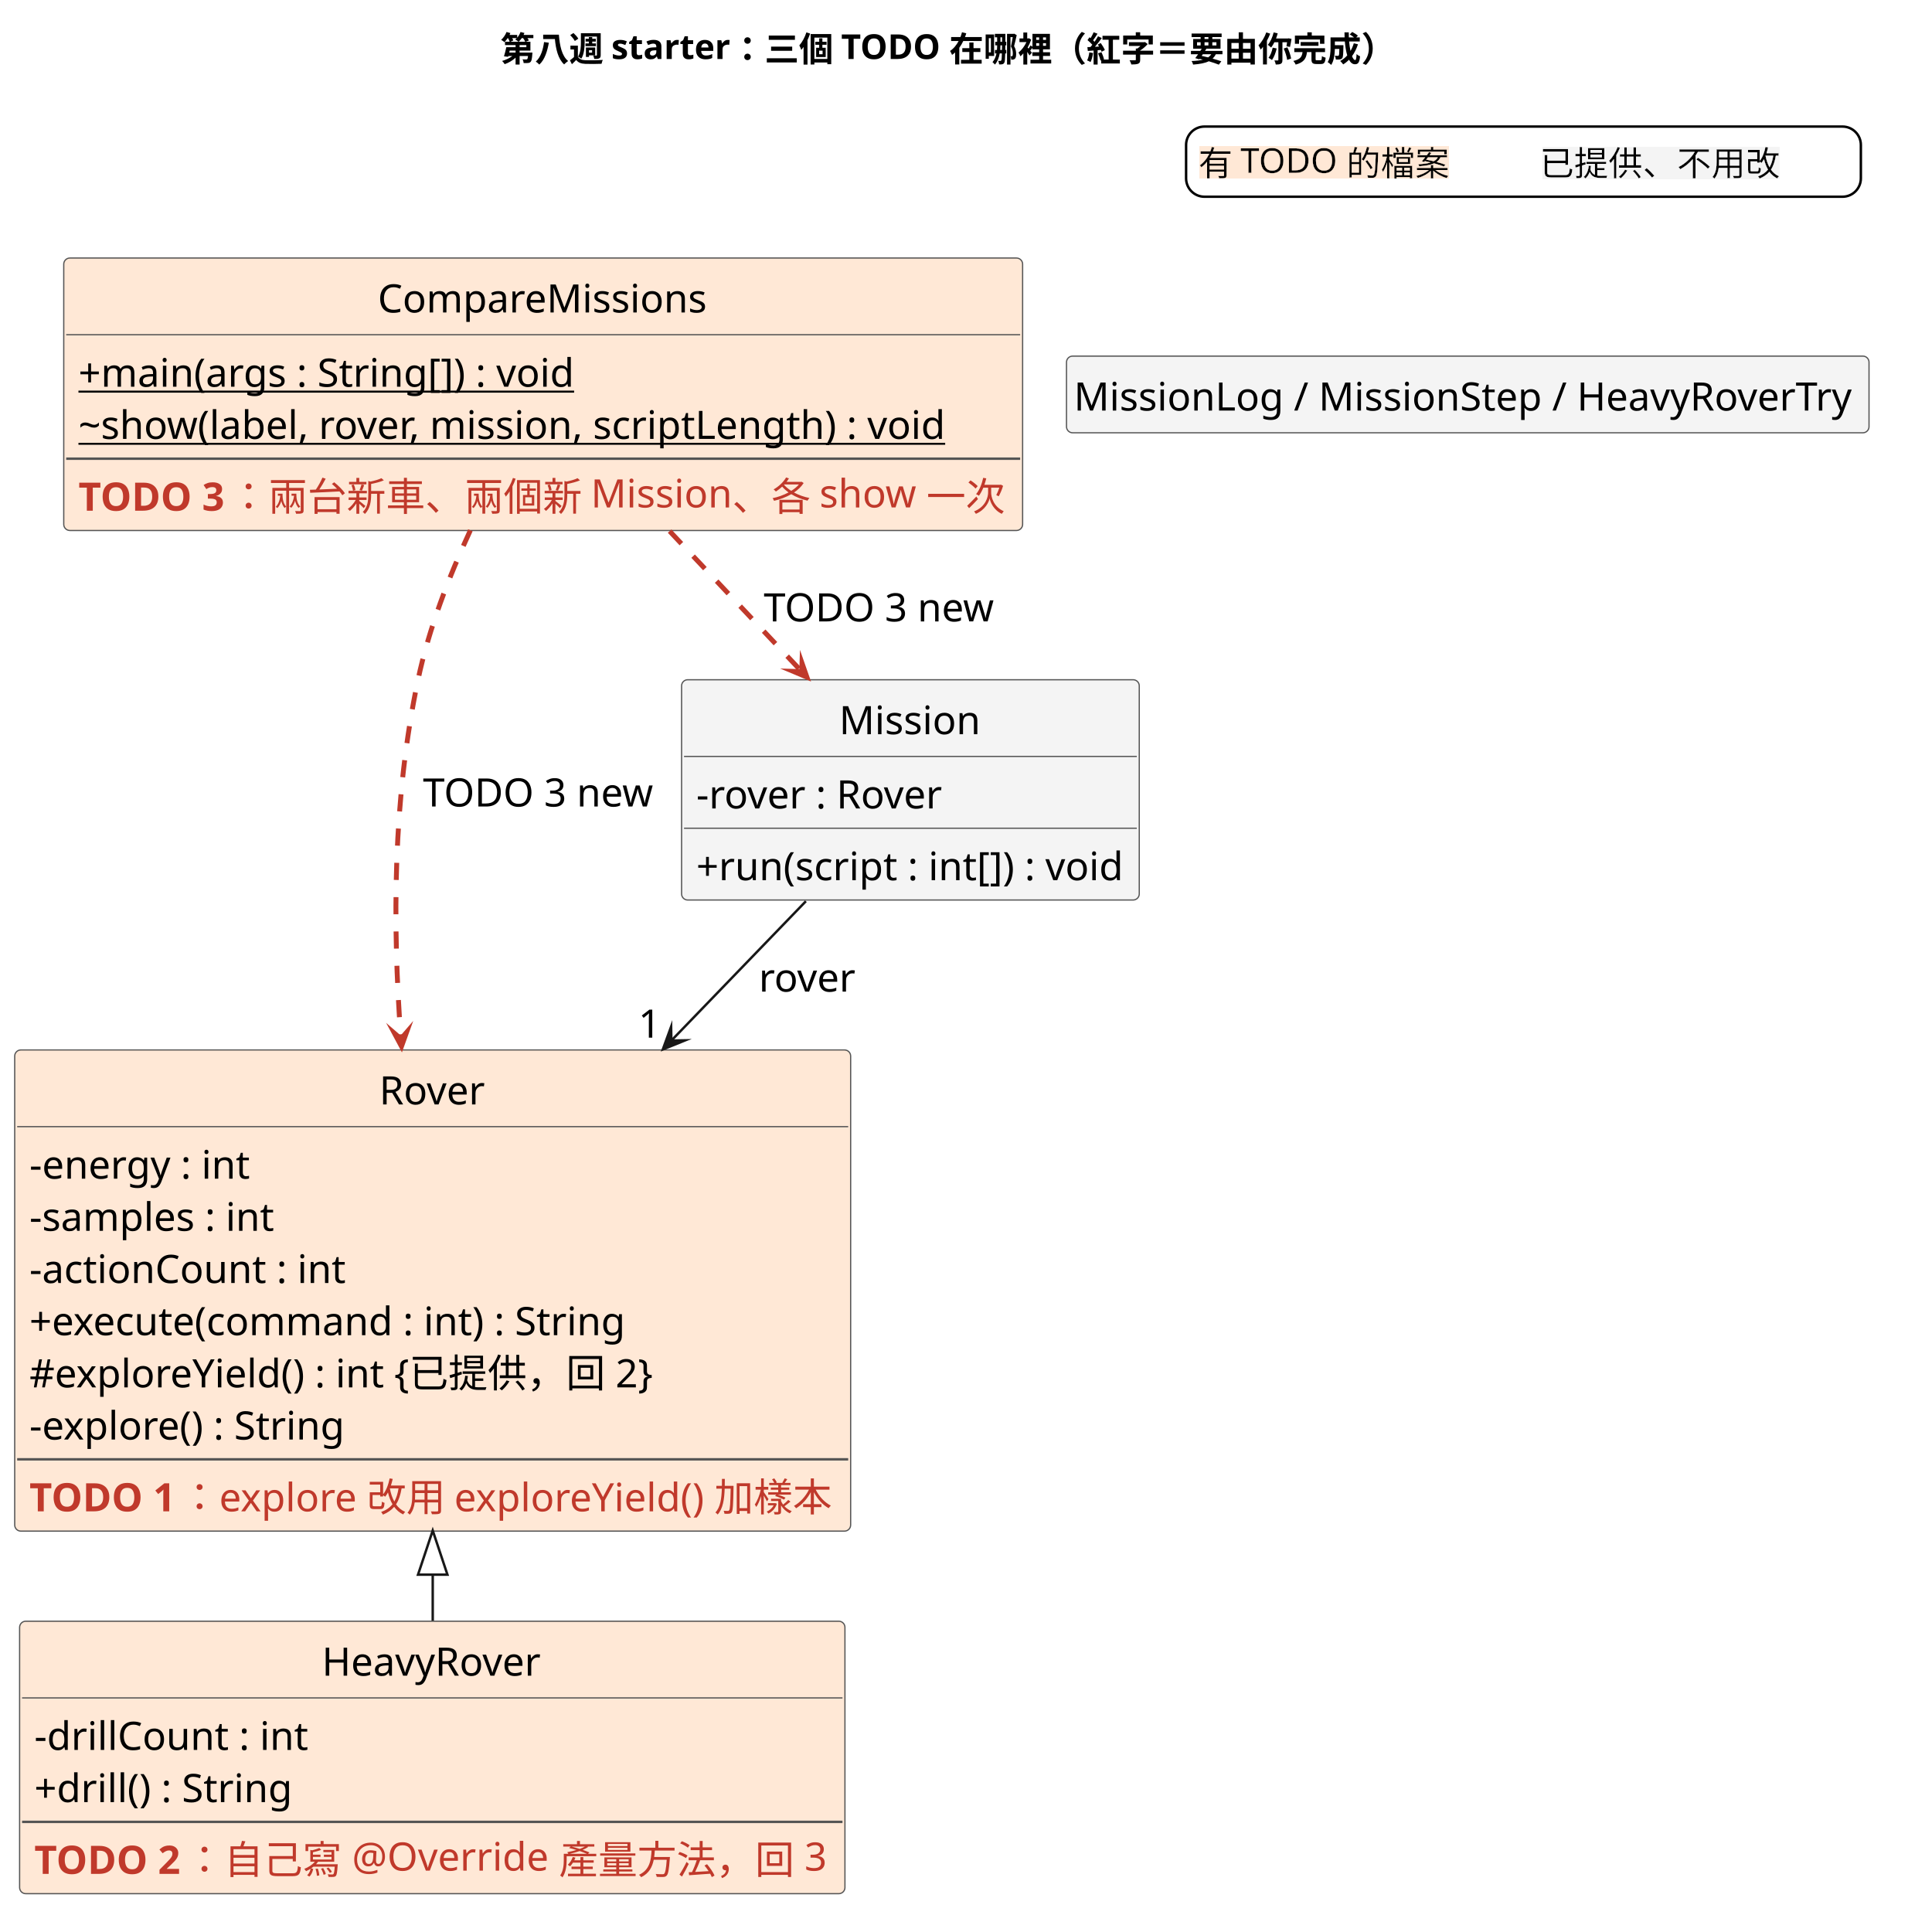
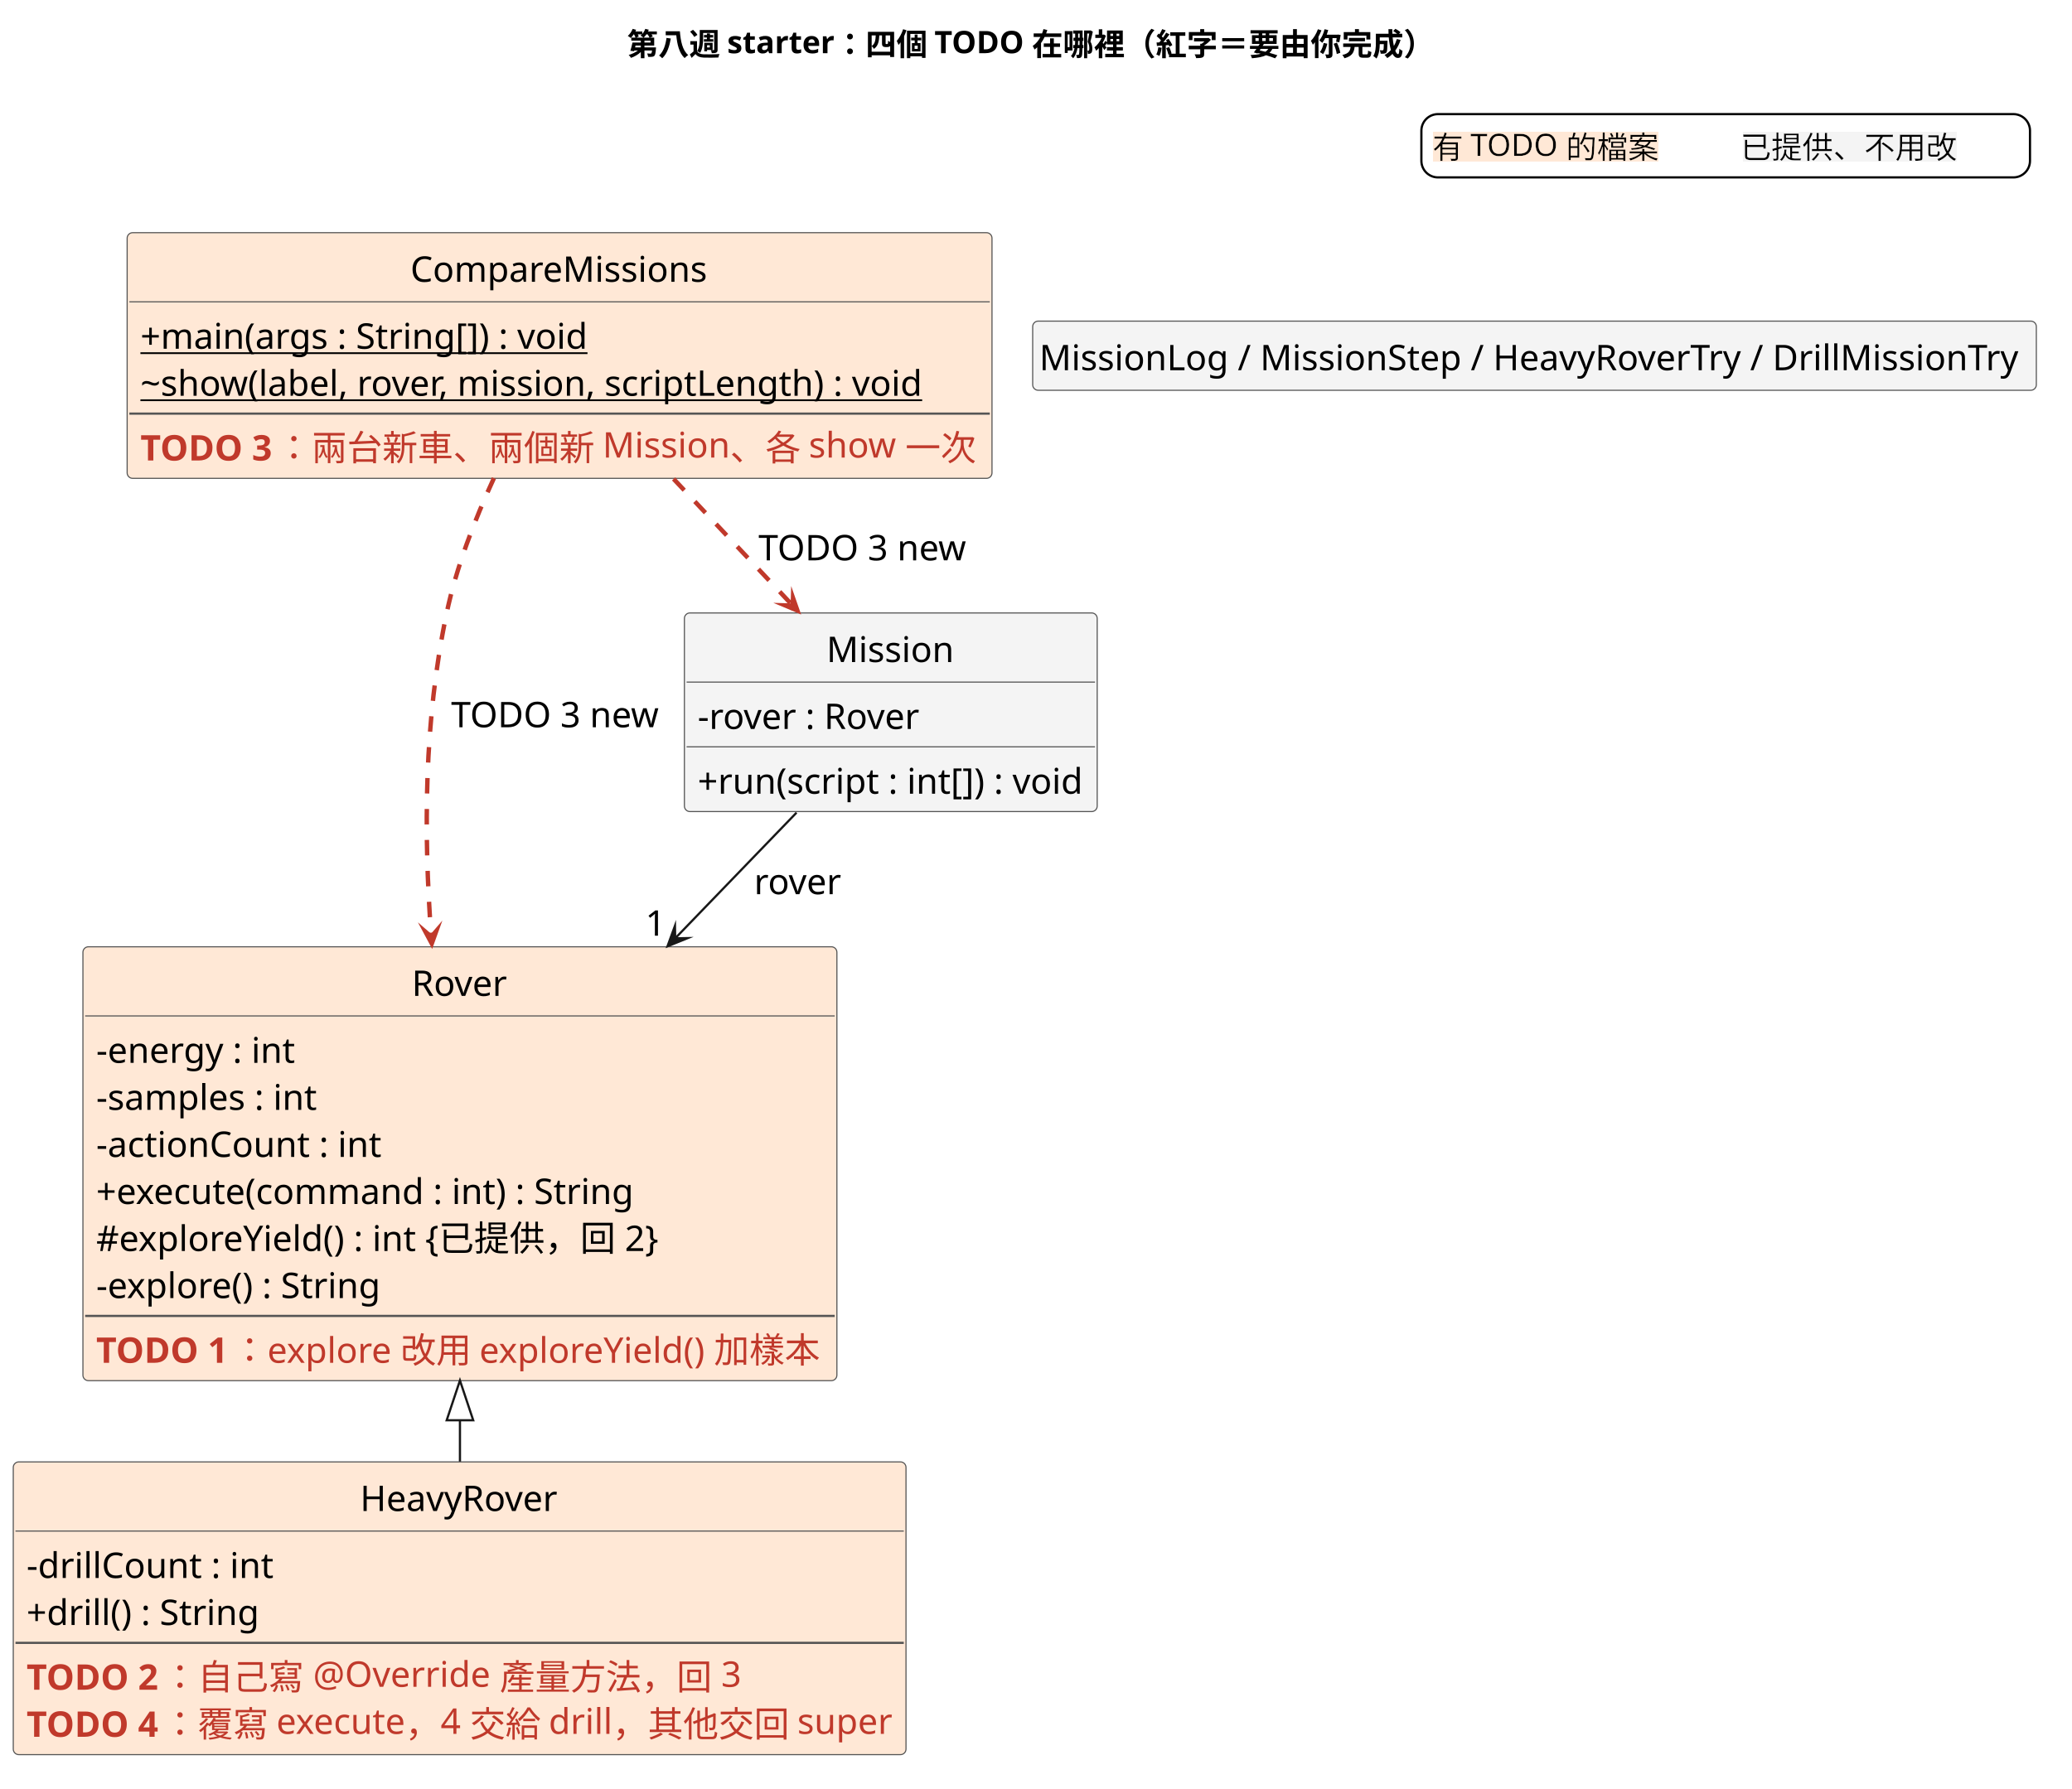
- <svg xmlns="http://www.w3.org/2000/svg" version="1.1" data-diagram-type="CLASS" style="width:778px;height:788px;background:#FFFFFF;" width="778px" height="788px" viewBox="0 0 778 788" zoomAndPan="magnify" preserveAspectRatio="none" contentStyleType="text/css">
+ <svg xmlns="http://www.w3.org/2000/svg" version="1.1" data-diagram-type="CLASS" style="width:937px;height:809px;background:#FFFFFF;" width="937px" height="809px" viewBox="0 0 937 809" zoomAndPan="magnify" preserveAspectRatio="none" contentStyleType="text/css">
  <defs>
-     <filter id="bi6igy2sh0k0l0" x="0" y="0" width="1" height="1">
+     <filter id="blsyw6no9yupw0" x="0" y="0" width="1" height="1">
      <feFlood flood-color="#FFE8D6" result="flood" />
      <feComposite in="SourceGraphic" in2="flood" operator="over" />
    </filter>
-     <filter id="bi6igy2sh0k0l1" x="0" y="0" width="1" height="1">
+     <filter id="blsyw6no9yupw1" x="0" y="0" width="1" height="1">
      <feFlood flood-color="#F4F4F4" result="flood" />
      <feComposite in="SourceGraphic" in2="flood" operator="over" />
    </filter>
  </defs>
  <g font-family="sans-serif" lengthAdjust="spacing">
    <g class="title" data-source-line="12">
-       <text x="204.156" y="25.06" fill="#000" font-size="14" textLength="362.688" font-weight="700" font-family="'Microsoft JhengHei'">第八週 starter：三個 TODO 在哪裡（紅字＝要由你完成）</text>
+       <text x="283.656" y="25.06" fill="#000" font-size="14" textLength="362.688" font-weight="700" font-family="'Microsoft JhengHei'">第八週 starter：四個 TODO 在哪裡（紅字＝要由你完成）</text>
    </g>
    <g class="legend" data-source-line="14">
-       <rect x="483.779" y="51.621" width="275.221" height="28.621" fill="none" style="stroke:#000;stroke-width:1;" rx="7.5" ry="7.5" />
-       <text x="488.779" y="71.681" fill="#000" font-size="14" textLength="132.221" font-family="'Microsoft JhengHei'" filter="url(#bi6igy2sh0k0l0)">　有 TODO 的檔案　</text>
-       <text x="621" y="71.681" fill="#000" font-size="14" textLength="8.285" font-family="'Microsoft JhengHei'">  </text>
-       <text x="628" y="71.681" fill="#000" font-size="14" textLength="126" font-family="'Microsoft JhengHei'" filter="url(#bi6igy2sh0k0l1)">　已提供、不用改　</text>
+       <rect x="642.779" y="51.621" width="275.221" height="28.621" fill="none" style="stroke:#000;stroke-width:1;" rx="7.5" ry="7.5" />
+       <text x="647.779" y="71.681" fill="#000" font-size="14" textLength="132.221" font-family="'Microsoft JhengHei'" filter="url(#blsyw6no9yupw0)">　有 TODO 的檔案　</text>
+       <text x="780" y="71.681" fill="#000" font-size="14" textLength="8.285" font-family="'Microsoft JhengHei'">  </text>
+       <text x="787" y="71.681" fill="#000" font-size="14" textLength="126" font-family="'Microsoft JhengHei'" filter="url(#blsyw6no9yupw1)">　已提供、不用改　</text>
    </g>
    <g class="entity" data-qualified-name="Rover" id="ent0001" data-source-line="18">
-       <rect x="6" y="428.242" width="340.961" height="196.25" fill="#FFE8D6" style="stroke:#555;stroke-width:0.5;" rx="2.5" ry="2.5" />
-       <text x="154.711" y="450.453" fill="#000" font-size="16" textLength="43.539" font-family="'Microsoft JhengHei'">Rover</text>
-       <line x1="7" y1="459.523" x2="345.961" y2="459.523" style="stroke:#555;stroke-width:0.5;" />
-       <text x="12" y="480.734" fill="#000" font-size="16" textLength="90.438" font-family="'Microsoft JhengHei'">-energy : int</text>
-       <text x="12" y="502.016" fill="#000" font-size="16" textLength="99.734" font-family="'Microsoft JhengHei'">-samples : int</text>
-       <text x="12" y="523.297" fill="#000" font-size="16" textLength="130.836" font-family="'Microsoft JhengHei'">-actionCount : int</text>
-       <text x="12" y="544.578" fill="#000" font-size="16" textLength="244.758" font-family="'Microsoft JhengHei'">+execute(command : int) : String</text>
-       <text x="12" y="565.859" fill="#000" font-size="16" textLength="256.508" font-family="'Microsoft JhengHei'">#exploreYield() : int  {已提供，回 2}</text>
-       <text x="12" y="587.141" fill="#000" font-size="16" textLength="129.961" font-family="'Microsoft JhengHei'">-explore() : String</text>
-       <line x1="7" y1="595.211" x2="345.961" y2="595.211" style="stroke:#555;stroke-width:1;" />
-       <text x="12" y="616.422" fill="#C0392B" font-size="16" textLength="61.406" font-weight="700" font-family="'Microsoft JhengHei'">TODO 1</text>
-       <text x="73.406" y="616.422" fill="#C0392B" font-size="16" textLength="267.555" font-family="'Microsoft JhengHei'">：explore 改用 exploreYield() 加樣本</text>
+       <rect x="37.5" y="428.242" width="340.961" height="196.25" fill="#FFE8D6" style="stroke:#555;stroke-width:0.5;" rx="2.5" ry="2.5" />
+       <text x="186.211" y="450.453" fill="#000" font-size="16" textLength="43.539" font-family="'Microsoft JhengHei'">Rover</text>
+       <line x1="38.5" y1="459.523" x2="377.461" y2="459.523" style="stroke:#555;stroke-width:0.5;" />
+       <text x="43.5" y="480.734" fill="#000" font-size="16" textLength="90.438" font-family="'Microsoft JhengHei'">-energy : int</text>
+       <text x="43.5" y="502.016" fill="#000" font-size="16" textLength="99.734" font-family="'Microsoft JhengHei'">-samples : int</text>
+       <text x="43.5" y="523.297" fill="#000" font-size="16" textLength="130.836" font-family="'Microsoft JhengHei'">-actionCount : int</text>
+       <text x="43.5" y="544.578" fill="#000" font-size="16" textLength="244.758" font-family="'Microsoft JhengHei'">+execute(command : int) : String</text>
+       <text x="43.5" y="565.859" fill="#000" font-size="16" textLength="256.508" font-family="'Microsoft JhengHei'">#exploreYield() : int  {已提供，回 2}</text>
+       <text x="43.5" y="587.141" fill="#000" font-size="16" textLength="129.961" font-family="'Microsoft JhengHei'">-explore() : String</text>
+       <line x1="38.5" y1="595.211" x2="377.461" y2="595.211" style="stroke:#555;stroke-width:1;" />
+       <text x="43.5" y="616.422" fill="#C0392B" font-size="16" textLength="61.406" font-weight="700" font-family="'Microsoft JhengHei'">TODO 1</text>
+       <text x="104.906" y="616.422" fill="#C0392B" font-size="16" textLength="267.555" font-family="'Microsoft JhengHei'">：explore 改用 exploreYield() 加樣本</text>
    </g>
    <g class="entity" data-qualified-name="HeavyRover" id="ent0002" data-source-line="28">
-       <rect x="8" y="661.242" width="336.633" height="111.125" fill="#FFE8D6" style="stroke:#555;stroke-width:0.5;" rx="2.5" ry="2.5" />
-       <text x="131.309" y="683.453" fill="#000" font-size="16" textLength="90.016" font-family="'Microsoft JhengHei'">HeavyRover</text>
-       <line x1="9" y1="692.523" x2="343.633" y2="692.523" style="stroke:#555;stroke-width:0.5;" />
-       <text x="14" y="713.734" fill="#000" font-size="16" textLength="112.875" font-family="'Microsoft JhengHei'">-drillCount : int</text>
-       <text x="14" y="735.016" fill="#000" font-size="16" textLength="107.219" font-family="'Microsoft JhengHei'">+drill() : String</text>
-       <line x1="9" y1="743.086" x2="343.633" y2="743.086" style="stroke:#555;stroke-width:1;" />
-       <text x="14" y="764.297" fill="#C0392B" font-size="16" textLength="61.406" font-weight="700" font-family="'Microsoft JhengHei'">TODO 2</text>
-       <text x="75.406" y="764.297" fill="#C0392B" font-size="16" textLength="263.227" font-family="'Microsoft JhengHei'">：自己寫 @Override 產量方法，回 3</text>
+       <rect x="6" y="661.242" width="403.711" height="132.406" fill="#FFE8D6" style="stroke:#555;stroke-width:0.5;" rx="2.5" ry="2.5" />
+       <text x="162.848" y="683.453" fill="#000" font-size="16" textLength="90.016" font-family="'Microsoft JhengHei'">HeavyRover</text>
+       <line x1="7" y1="692.523" x2="408.711" y2="692.523" style="stroke:#555;stroke-width:0.5;" />
+       <text x="12" y="713.734" fill="#000" font-size="16" textLength="112.875" font-family="'Microsoft JhengHei'">-drillCount : int</text>
+       <text x="12" y="735.016" fill="#000" font-size="16" textLength="107.219" font-family="'Microsoft JhengHei'">+drill() : String</text>
+       <line x1="7" y1="743.086" x2="408.711" y2="743.086" style="stroke:#555;stroke-width:1;" />
+       <text x="12" y="764.297" fill="#C0392B" font-size="16" textLength="61.406" font-weight="700" font-family="'Microsoft JhengHei'">TODO 2</text>
+       <text x="73.406" y="764.297" fill="#C0392B" font-size="16" textLength="263.227" font-family="'Microsoft JhengHei'">：自己寫 @Override 產量方法，回 3</text>
+       <text x="12" y="785.578" fill="#C0392B" font-size="16" textLength="61.406" font-weight="700" font-family="'Microsoft JhengHei'">TODO 4</text>
+       <text x="73.406" y="785.578" fill="#C0392B" font-size="16" textLength="330.305" font-family="'Microsoft JhengHei'">：覆寫 execute，4 交給 drill，其他交回 super</text>
    </g>
-     <g class="entity" data-qualified-name="CompareMissions" id="ent0003" data-source-line="34">
-       <rect x="26" y="105.242" width="391.102" height="111.125" fill="#FFE8D6" style="stroke:#555;stroke-width:0.5;" rx="2.5" ry="2.5" />
-       <text x="154.098" y="127.453" fill="#000" font-size="16" textLength="134.906" font-family="'Microsoft JhengHei'">CompareMissions</text>
-       <line x1="27" y1="136.523" x2="416.102" y2="136.523" style="stroke:#555;stroke-width:0.5;" />
-       <text x="32" y="157.734" fill="#000" font-size="16" textLength="202.828" text-decoration="underline" font-family="'Microsoft JhengHei'">+main(args : String[]) : void</text>
-       <text x="32" y="179.016" fill="#000" font-size="16" textLength="355.68" text-decoration="underline" font-family="'Microsoft JhengHei'">~show(label, rover, mission, scriptLength) : void</text>
-       <line x1="27" y1="187.086" x2="416.102" y2="187.086" style="stroke:#555;stroke-width:1;" />
-       <text x="32" y="208.297" fill="#C0392B" font-size="16" textLength="61.406" font-weight="700" font-family="'Microsoft JhengHei'">TODO 3</text>
-       <text x="93.406" y="208.297" fill="#C0392B" font-size="16" textLength="317.695" font-family="'Microsoft JhengHei'">：兩台新車、兩個新 Mission、各 show 一次</text>
+     <g class="entity" data-qualified-name="CompareMissions" id="ent0003" data-source-line="35">
+       <rect x="57.5" y="105.242" width="391.102" height="111.125" fill="#FFE8D6" style="stroke:#555;stroke-width:0.5;" rx="2.5" ry="2.5" />
+       <text x="185.598" y="127.453" fill="#000" font-size="16" textLength="134.906" font-family="'Microsoft JhengHei'">CompareMissions</text>
+       <line x1="58.5" y1="136.523" x2="447.602" y2="136.523" style="stroke:#555;stroke-width:0.5;" />
+       <text x="63.5" y="157.734" fill="#000" font-size="16" textLength="202.828" text-decoration="underline" font-family="'Microsoft JhengHei'">+main(args : String[]) : void</text>
+       <text x="63.5" y="179.016" fill="#000" font-size="16" textLength="355.68" text-decoration="underline" font-family="'Microsoft JhengHei'">~show(label, rover, mission, scriptLength) : void</text>
+       <line x1="58.5" y1="187.086" x2="447.602" y2="187.086" style="stroke:#555;stroke-width:1;" />
+       <text x="63.5" y="208.297" fill="#C0392B" font-size="16" textLength="61.406" font-weight="700" font-family="'Microsoft JhengHei'">TODO 3</text>
+       <text x="124.906" y="208.297" fill="#C0392B" font-size="16" textLength="317.695" font-family="'Microsoft JhengHei'">：兩台新車、兩個新 Mission、各 show 一次</text>
    </g>
-     <g class="entity" data-qualified-name="Mission" id="ent0004" data-source-line="40">
-       <rect x="278" y="277.242" width="186.68" height="89.844" fill="#F4F4F4" style="stroke:#555;stroke-width:0.5;" rx="2.5" ry="2.5" />
-       <text x="342.258" y="299.453" fill="#000" font-size="16" textLength="58.164" font-family="'Microsoft JhengHei'">Mission</text>
-       <line x1="279" y1="308.523" x2="463.68" y2="308.523" style="stroke:#555;stroke-width:0.5;" />
-       <text x="284" y="329.734" fill="#000" font-size="16" textLength="101.352" font-family="'Microsoft JhengHei'">-rover : Rover</text>
-       <line x1="279" y1="337.805" x2="463.68" y2="337.805" style="stroke:#555;stroke-width:0.5;" />
-       <text x="284" y="359.016" fill="#000" font-size="16" textLength="174.68" font-family="'Microsoft JhengHei'">+run(script : int[]) : void</text>
+     <g class="entity" data-qualified-name="Mission" id="ent0004" data-source-line="41">
+       <rect x="309.5" y="277.242" width="186.68" height="89.844" fill="#F4F4F4" style="stroke:#555;stroke-width:0.5;" rx="2.5" ry="2.5" />
+       <text x="373.758" y="299.453" fill="#000" font-size="16" textLength="58.164" font-family="'Microsoft JhengHei'">Mission</text>
+       <line x1="310.5" y1="308.523" x2="495.18" y2="308.523" style="stroke:#555;stroke-width:0.5;" />
+       <text x="315.5" y="329.734" fill="#000" font-size="16" textLength="101.352" font-family="'Microsoft JhengHei'">-rover : Rover</text>
+       <line x1="310.5" y1="337.805" x2="495.18" y2="337.805" style="stroke:#555;stroke-width:0.5;" />
+       <text x="315.5" y="359.016" fill="#000" font-size="16" textLength="174.68" font-family="'Microsoft JhengHei'">+run(script : int[]) : void</text>
    </g>
-     <g class="entity" data-qualified-name="Given" id="ent0005" data-source-line="44">
-       <rect x="435" y="145.242" width="327.328" height="31.281" fill="#F4F4F4" style="stroke:#555;stroke-width:0.5;" rx="2.5" ry="2.5" />
-       <text x="438" y="167.453" fill="#000" font-size="16" textLength="321.328" font-family="'Microsoft JhengHei'">MissionLog / MissionStep / HeavyRoverTry</text>
+     <g class="entity" data-qualified-name="Given" id="ent0005" data-source-line="45">
+       <rect x="467" y="145.242" width="453.875" height="31.281" fill="#F4F4F4" style="stroke:#555;stroke-width:0.5;" rx="2.5" ry="2.5" />
+       <text x="470" y="167.453" fill="#000" font-size="16" textLength="447.875" font-family="'Microsoft JhengHei'">MissionLog / MissionStep / HeavyRoverTry / DrillMissionTry</text>
    </g>
    <g class="link" data-entity-1="ent0001" data-entity-2="ent0002" id="lnk6" data-link-type="extension">
-       <polygon points="176.5,624.253,170.5,642.253,182.5,642.253,176.5,624.253" fill="none" style="stroke:#181818;stroke-width:1;stroke-linejoin:miter;stroke-miterlimit:10;" />
-       <path d="M176.5,642.253 C176.5,654.882 176.5,649.445 176.5,661.034" style="stroke:#181818;stroke-width:1;" fill="none" />
+       <polygon points="208,624.41,202,642.41,214,642.41,208,624.41" fill="none" style="stroke:#181818;stroke-width:1;stroke-linejoin:miter;stroke-miterlimit:10;" />
+       <path d="M208,642.41 C208,654.842 208,649.322 208,661.074" style="stroke:#181818;stroke-width:1;" fill="none" />
    </g>
    <g class="link" data-entity-1="ent0004" data-entity-2="ent0001" id="lnk7" data-link-type="dependency">
-       <polygon points="270.357,428.016,279.485,424.319,273.829,424.419,273.729,418.763,270.357,428.016" fill="#181818" style="stroke:#181818;stroke-width:1;stroke-linejoin:miter;stroke-miterlimit:10;" />
-       <path d="M328.706,367.572 C311.441,385.457 294.265,403.25 273.829,424.419" style="stroke:#181818;stroke-width:1;" fill="none" />
-       <text x="309.5" y="404.453" fill="#000" font-size="16" textLength="39.219" font-family="'Microsoft JhengHei'">rover</text>
-       <text x="260.357" y="423.227" fill="#000" font-size="16" font-family="'Microsoft JhengHei'">1</text>
+       <polygon points="301.857,428.016,310.985,424.319,305.329,424.419,305.229,418.763,301.857,428.016" fill="#181818" style="stroke:#181818;stroke-width:1;stroke-linejoin:miter;stroke-miterlimit:10;" />
+       <path d="M360.206,367.572 C342.941,385.457 325.765,403.25 305.329,424.419" style="stroke:#181818;stroke-width:1;" fill="none" />
+       <text x="341" y="404.453" fill="#000" font-size="16" textLength="39.219" font-family="'Microsoft JhengHei'">rover</text>
+       <text x="291.857" y="423.227" fill="#000" font-size="16" font-family="'Microsoft JhengHei'">1</text>
    </g>
    <g class="link" data-entity-1="ent0003" data-entity-2="ent0004" id="lnk8" data-link-type="dependency">
-       <polygon points="329.955,277.066,326.703,267.769,326.529,273.423,320.875,273.25,329.955,277.066" fill="#C0392B" style="stroke:#C0392B;stroke-width:1;stroke-linejoin:miter;stroke-miterlimit:10;" />
-       <path d="M273.121,216.633 C291.681,236.368 308.937,254.717 326.529,273.423" style="stroke:#C0392B;stroke-width:2;stroke-dasharray:7,7;" fill="none" />
-       <text x="311.5" y="253.453" fill="#000" font-size="16" textLength="95.531" font-family="'Microsoft JhengHei'">TODO 3 new</text>
+       <polygon points="361.455,277.066,358.203,267.769,358.029,273.423,352.375,273.25,361.455,277.066" fill="#C0392B" style="stroke:#C0392B;stroke-width:1;stroke-linejoin:miter;stroke-miterlimit:10;" />
+       <path d="M304.621,216.633 C323.181,236.368 340.437,254.717 358.029,273.423" style="stroke:#C0392B;stroke-width:2;stroke-dasharray:7,7;" fill="none" />
+       <text x="343" y="253.453" fill="#000" font-size="16" textLength="95.531" font-family="'Microsoft JhengHei'">TODO 3 new</text>
    </g>
    <g class="link" data-entity-1="ent0003" data-entity-2="ent0001" id="lnk9" data-link-type="dependency">
-       <polygon points="163.849,428.012,167.178,418.743,163.482,423.026,159.199,419.33,163.849,428.012" fill="#C0392B" style="stroke:#C0392B;stroke-width:1;stroke-linejoin:miter;stroke-miterlimit:10;" />
-       <path d="M191.862,216.277 C183.187,235.04 174.866,256.545 170.5,277.242 C160.166,326.231 160.087,376.881 163.482,423.026" style="stroke:#C0392B;stroke-width:2;stroke-dasharray:7,7;" fill="none" />
-       <text x="172.5" y="328.953" fill="#000" font-size="16" textLength="95.531" font-family="'Microsoft JhengHei'">TODO 3 new</text>
+       <polygon points="195.349,428.012,198.678,418.743,194.982,423.026,190.699,419.33,195.349,428.012" fill="#C0392B" style="stroke:#C0392B;stroke-width:1;stroke-linejoin:miter;stroke-miterlimit:10;" />
+       <path d="M223.362,216.277 C214.687,235.04 206.366,256.545 202,277.242 C191.666,326.231 191.587,376.881 194.982,423.026" style="stroke:#C0392B;stroke-width:2;stroke-dasharray:7,7;" fill="none" />
+       <text x="204" y="328.953" fill="#000" font-size="16" textLength="95.531" font-family="'Microsoft JhengHei'">TODO 3 new</text>
    </g>
  </g>
</svg>
